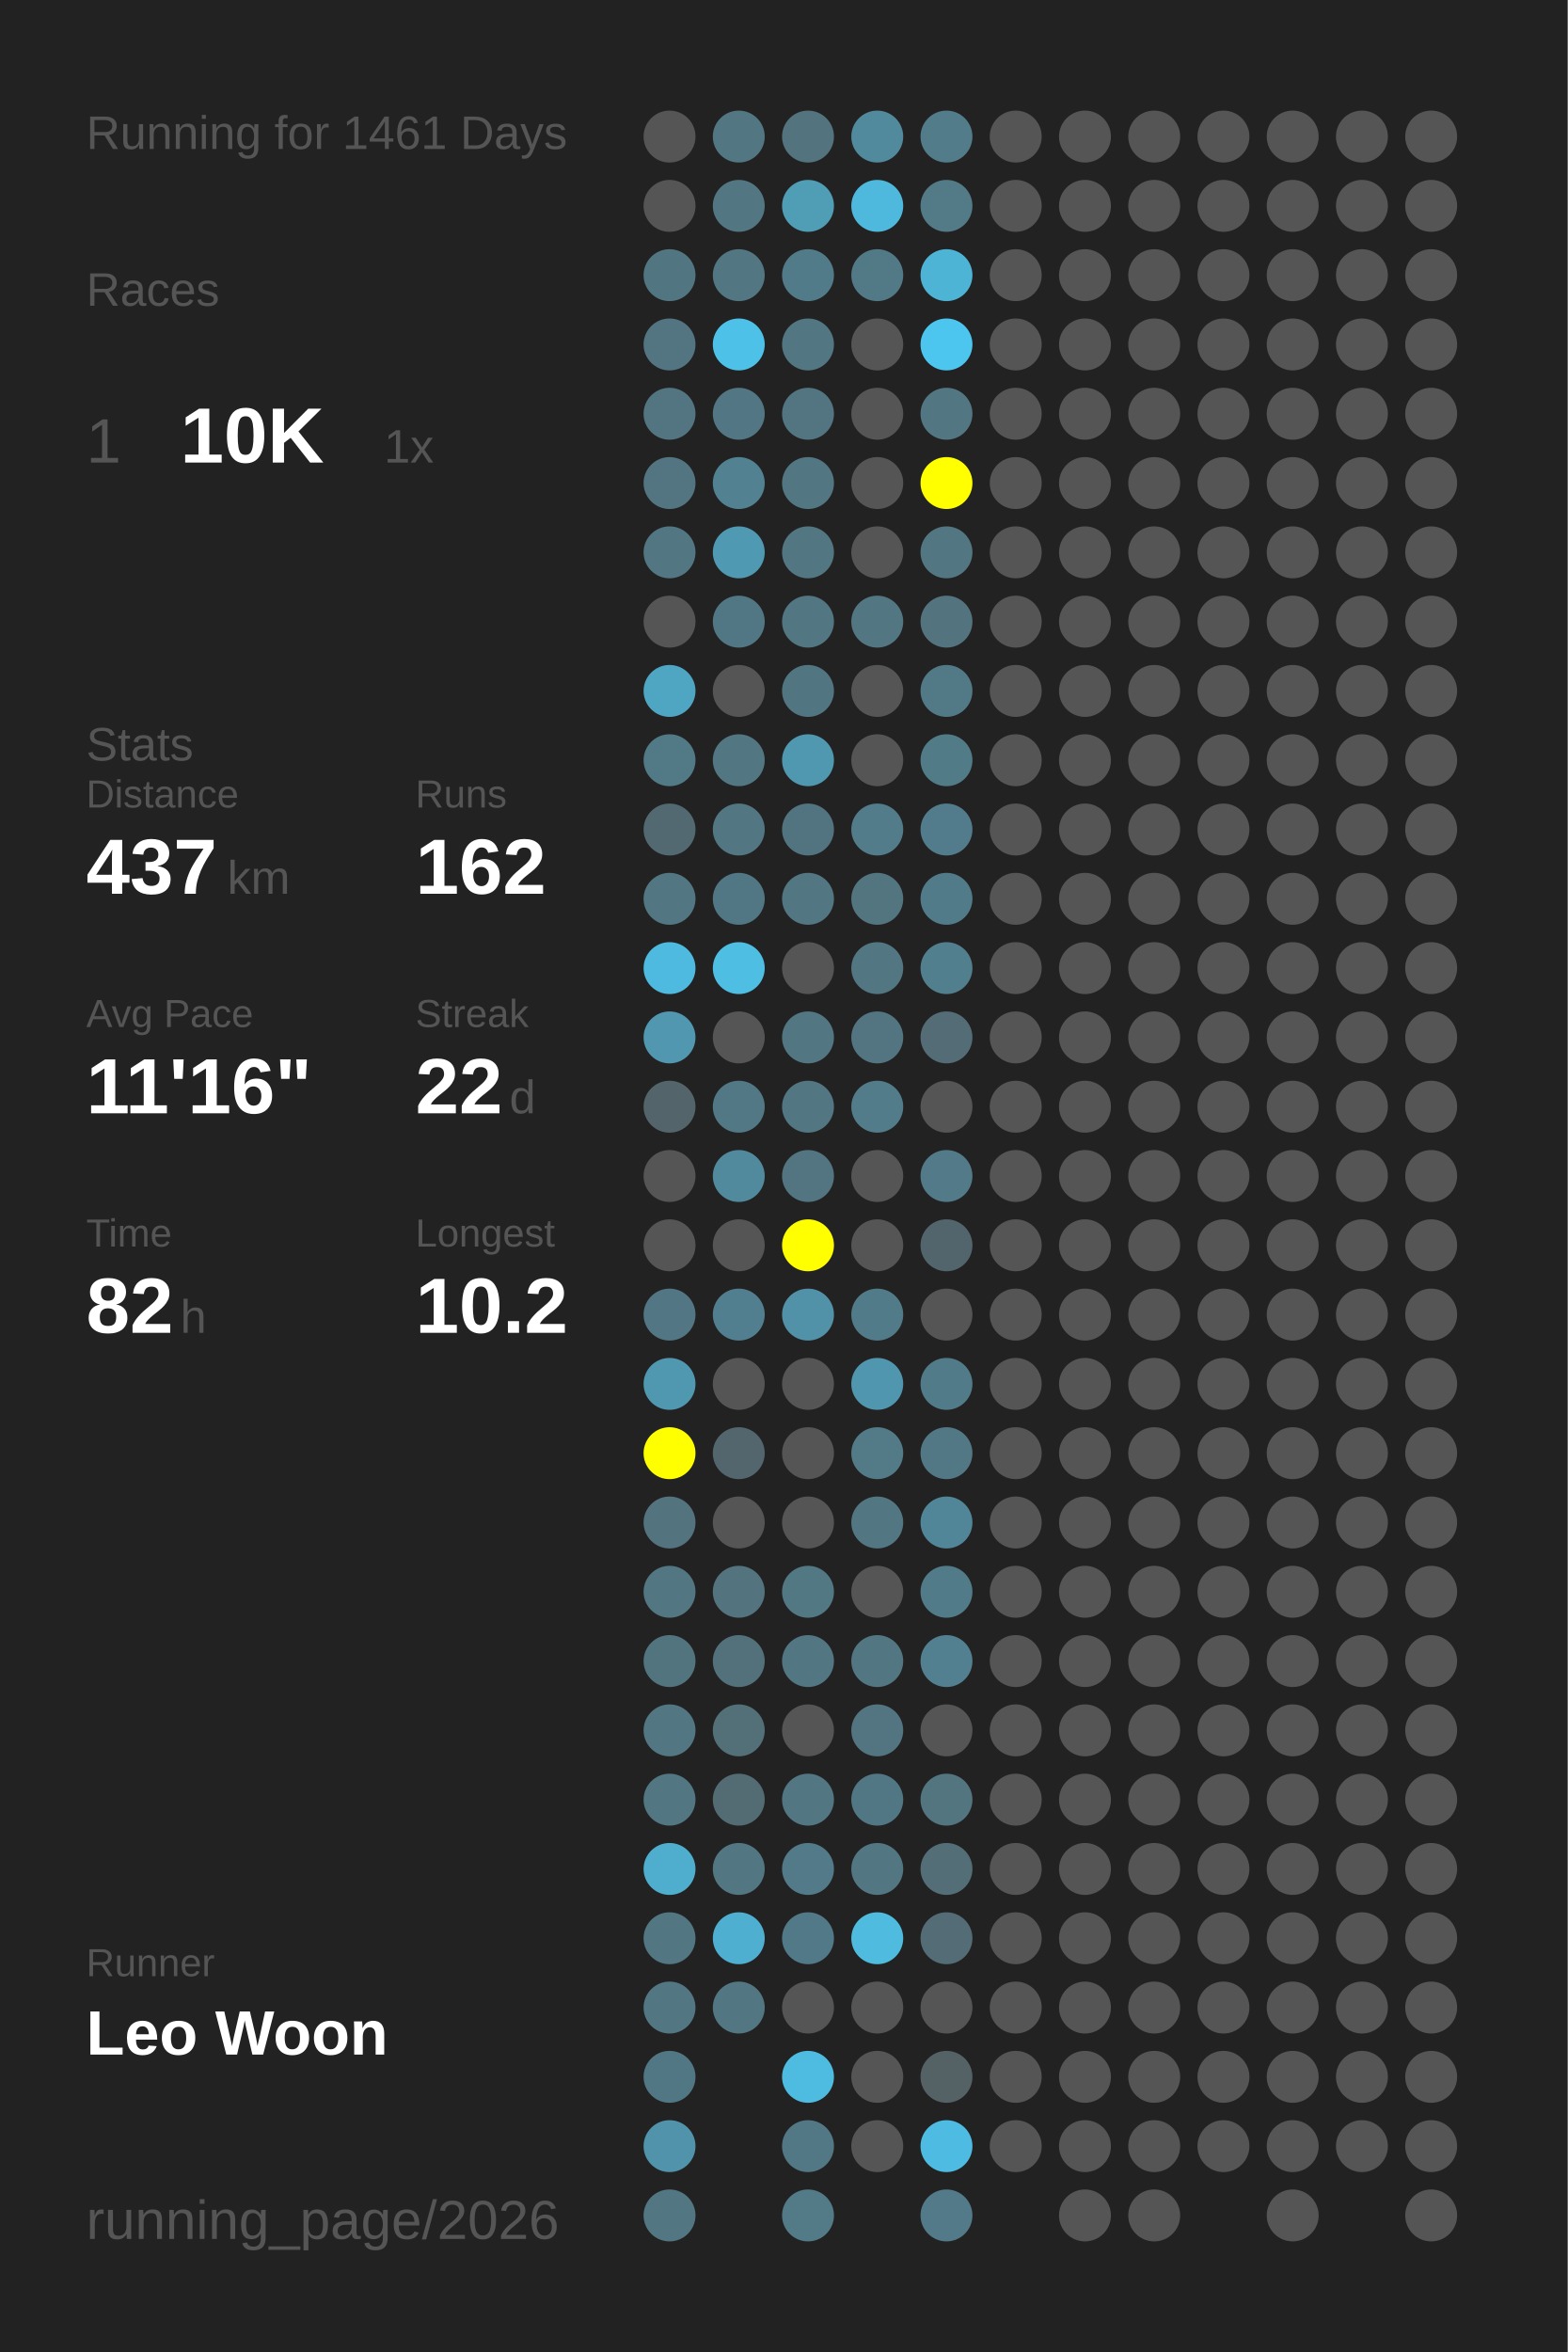
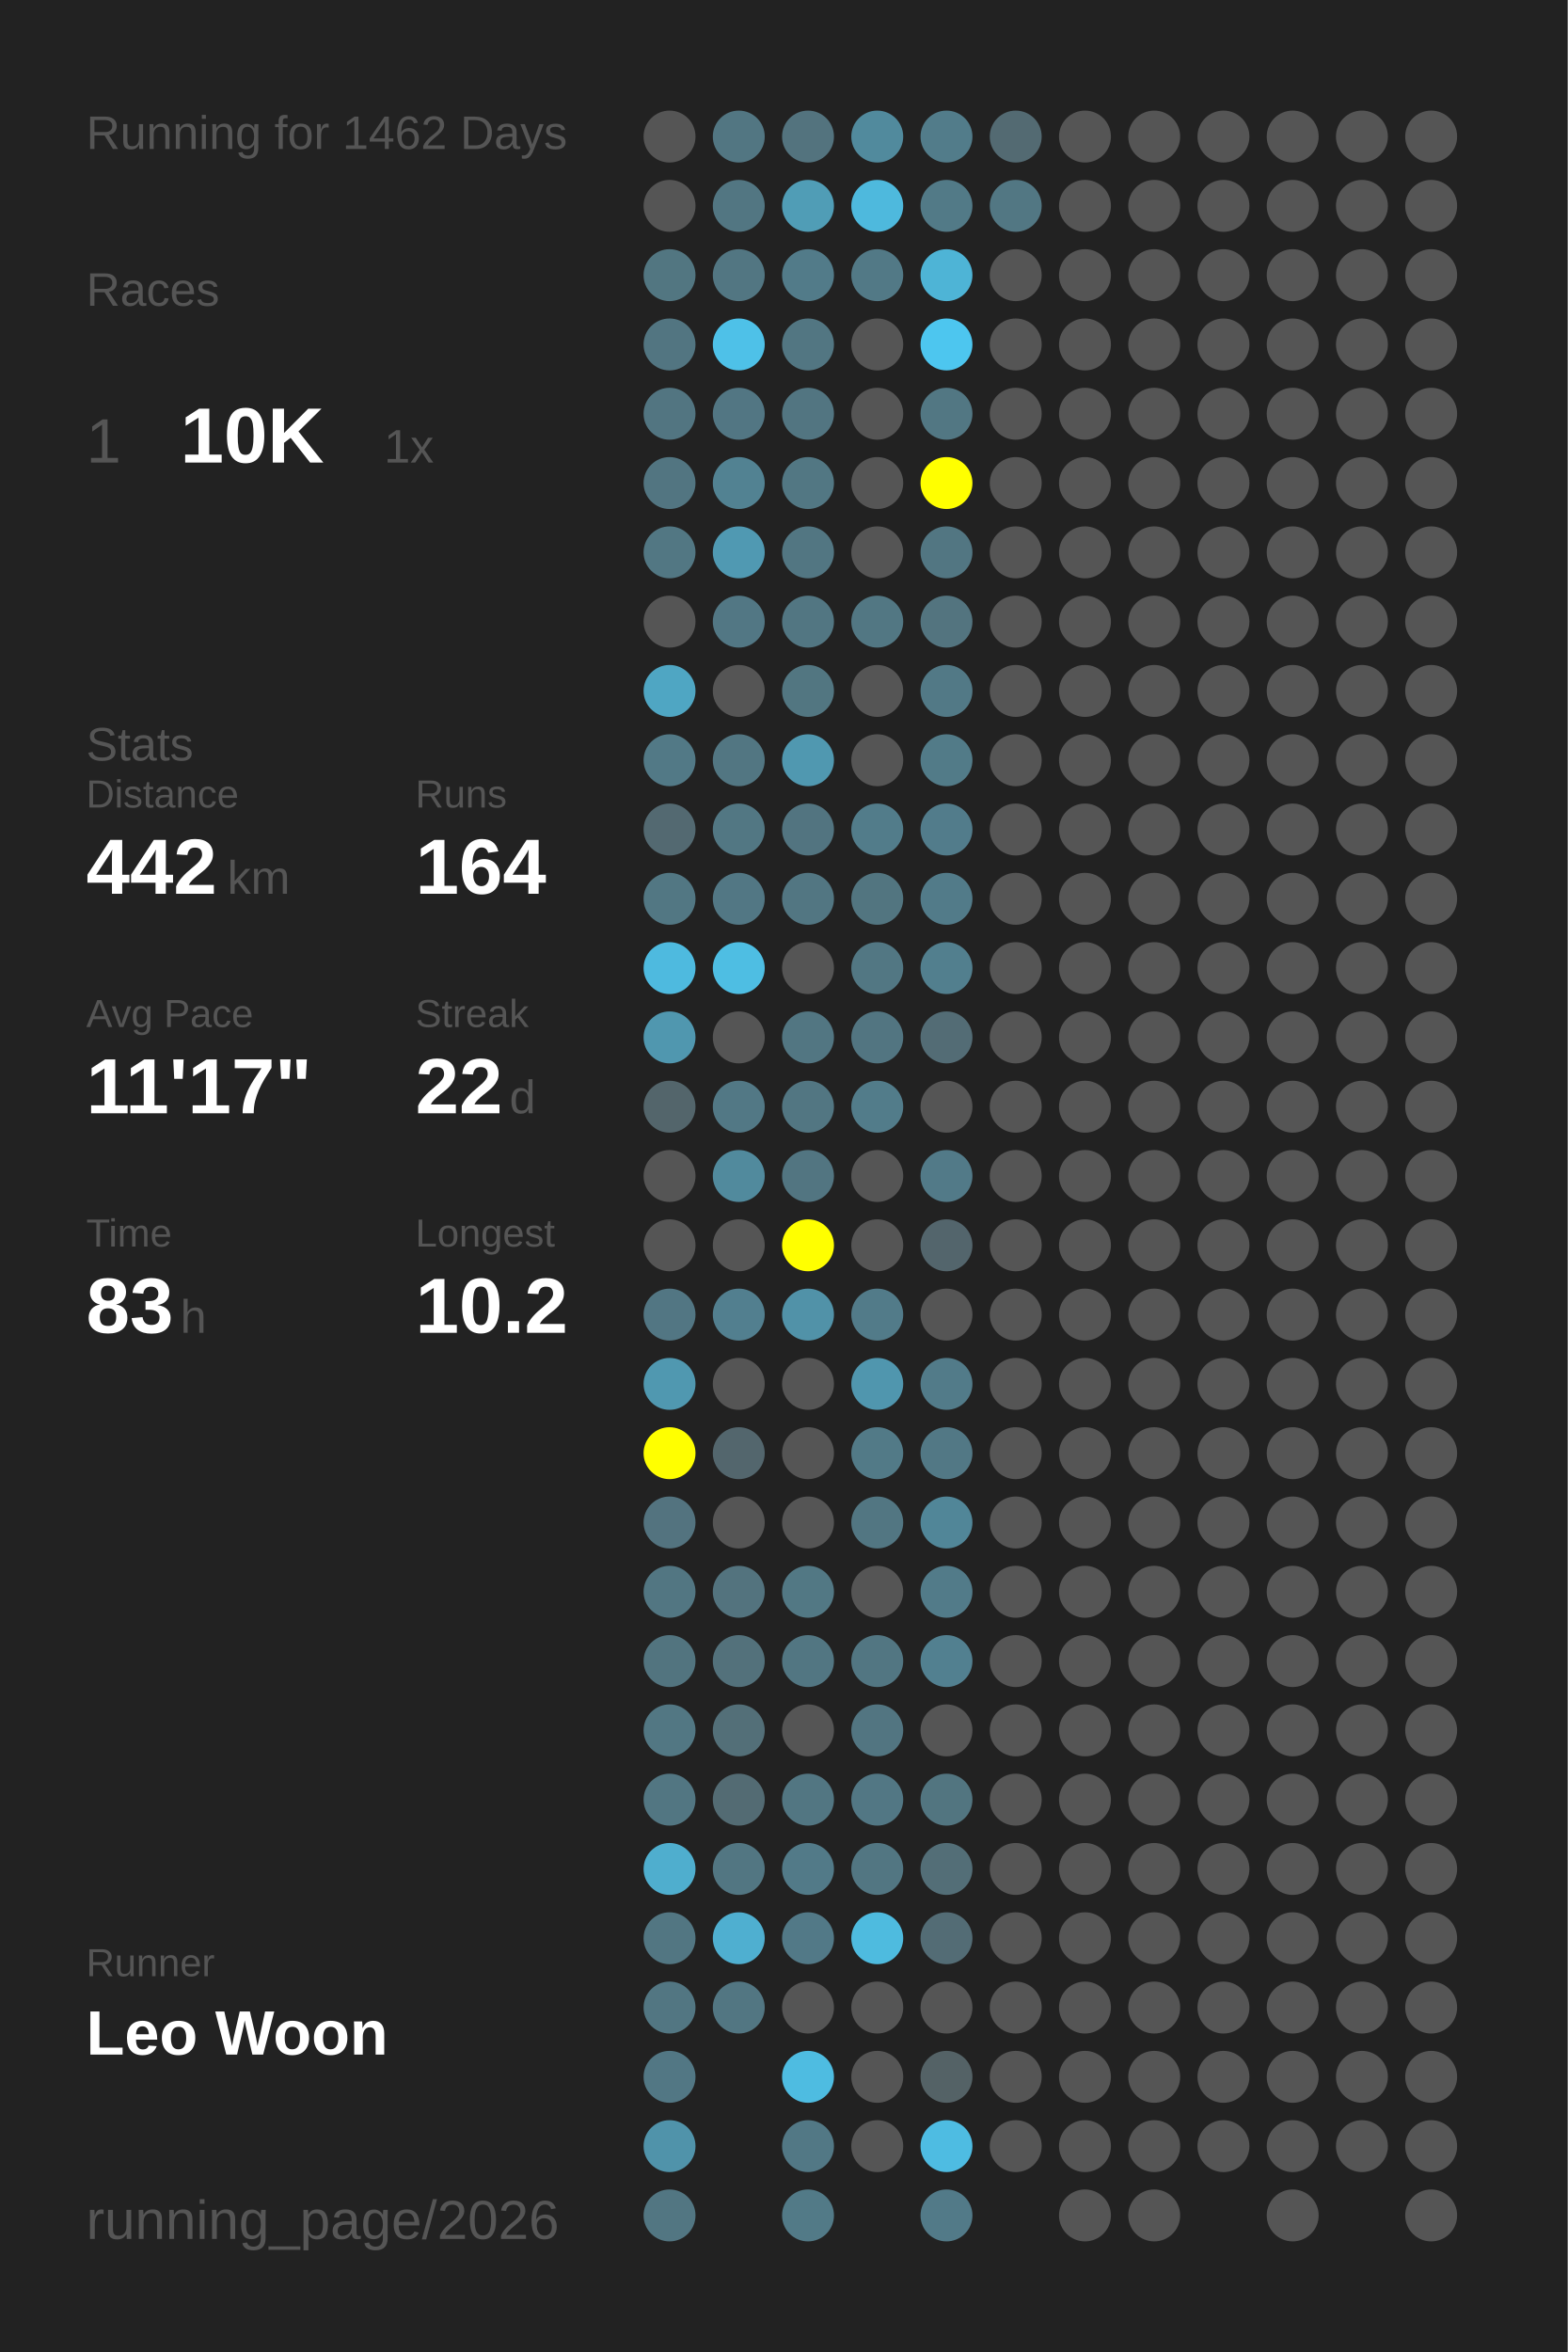
<svg xmlns="http://www.w3.org/2000/svg" baseProfile="full" height="300mm" version="1.1" viewBox="0,0,200,300" width="200mm">
  <defs />
  <rect fill="#222222" height="300" width="200" x="0" y="0" />
-   <text fill="#555555" style="font-size:6px; font-family:Arial;" x="11" y="19">Running for 1461 Days</text>
+   <text fill="#555555" style="font-size:6px; font-family:Arial;" x="11" y="19">Running for 1462 Days</text>
  <text fill="#555555" style="font-size:6px; font-family:Arial;" x="11" y="39">Races</text>
  <text fill="#555555" style="font-size:8px; font-family:Arial;" x="11" y="59">1</text>
  <text fill="#FFFFFF" style="font-size:10px; font-family:Arial; font-weight:bold;" x="23" y="59">10K</text>
  <text fill="#555555" style="font-size:6px; font-family:Arial;" x="49" y="59">1x</text>
  <text fill="#555555" style="font-size:6px; font-family:Arial;" x="11" y="97">Stats</text>
  <text fill="#555555" style="font-size:5px; font-family:Arial;" x="11" y="103">Distance</text>
-   <text fill="#FFFFFF" style="font-size:10px; font-family:Arial; font-weight:bold;" x="11" y="114">437</text>
+   <text fill="#FFFFFF" style="font-size:10px; font-family:Arial; font-weight:bold;" x="11" y="114">442</text>
  <text fill="#555555" style="font-size:6px; font-family:Arial;" x="29" y="114">km</text>
  <text fill="#555555" style="font-size:5px; font-family:Arial;" x="53" y="103">Runs</text>
-   <text fill="#FFFFFF" style="font-size:10px; font-family:Arial; font-weight:bold;" x="53" y="114">162</text>
+   <text fill="#FFFFFF" style="font-size:10px; font-family:Arial; font-weight:bold;" x="53" y="114">164</text>
  <text fill="#555555" style="font-size:5px; font-family:Arial;" x="11" y="131">Avg Pace</text>
-   <text fill="#FFFFFF" style="font-size:10px; font-family:Arial; font-weight:bold;" x="11" y="142">11'16"</text>
+   <text fill="#FFFFFF" style="font-size:10px; font-family:Arial; font-weight:bold;" x="11" y="142">11'17"</text>
  <text fill="#555555" style="font-size:5px; font-family:Arial;" x="53" y="131">Streak</text>
  <text fill="#FFFFFF" style="font-size:10px; font-family:Arial; font-weight:bold;" x="53" y="142">22</text>
  <text fill="#555555" style="font-size:6px; font-family:Arial;" x="65" y="142">d</text>
  <text fill="#555555" style="font-size:5px; font-family:Arial;" x="11" y="159">Time</text>
-   <text fill="#FFFFFF" style="font-size:10px; font-family:Arial; font-weight:bold;" x="11" y="170">82</text>
+   <text fill="#FFFFFF" style="font-size:10px; font-family:Arial; font-weight:bold;" x="11" y="170">83</text>
  <text fill="#555555" style="font-size:6px; font-family:Arial;" x="23" y="170">h</text>
  <text fill="#555555" style="font-size:5px; font-family:Arial;" x="53" y="159">Longest</text>
  <text fill="#FFFFFF" style="font-size:10px; font-family:Arial; font-weight:bold;" x="53" y="170">10.2</text>
  <text fill="#555555" style="font-size:5px; font-family:Arial;" x="11" y="252.065">Runner</text>
  <text fill="#FFFFFF" style="font-size:8px; font-family:Arial; font-weight:bold;" x="11" y="262.065">Leo Woon</text>
  <text fill="#555555" style="font-size:7px; font-family:Arial;" x="11" y="285.581">running_page/2026</text>
  <circle cx="85.417" cy="17.419" fill="#555555" r="3.312" />
  <circle cx="85.417" cy="26.258" fill="#555555" r="3.312" />
  <circle cx="85.417" cy="35.097" fill="#527681" r="3.312" />
  <circle cx="85.417" cy="43.935" fill="#527581" r="3.312" />
  <circle cx="85.417" cy="52.774" fill="#527581" r="3.312" />
  <circle cx="85.417" cy="61.613" fill="#527581" r="3.312" />
  <circle cx="85.417" cy="70.452" fill="#527783" r="3.312" />
  <circle cx="85.417" cy="79.29" fill="#555555" r="3.312" />
  <circle cx="85.417" cy="88.129" fill="#4fa6c3" r="3.312" />
  <circle cx="85.417" cy="96.968" fill="#527986" r="3.312" />
  <circle cx="85.417" cy="105.806" fill="#536971" r="3.312" />
  <circle cx="85.417" cy="114.645" fill="#527783" r="3.312" />
  <circle cx="85.417" cy="123.484" fill="#4ebadf" r="3.312" />
  <circle cx="85.417" cy="132.323" fill="#5097af" r="3.312" />
  <circle cx="85.417" cy="141.161" fill="#53656b" r="3.312" />
  <circle cx="85.417" cy="150" fill="#555555" r="3.312" />
  <circle cx="85.417" cy="158.839" fill="#555555" r="3.312" />
  <circle cx="85.417" cy="167.677" fill="#527683" r="3.312" />
  <circle cx="85.417" cy="176.516" fill="#5098b0" r="3.312" />
  <circle cx="85.417" cy="185.355" fill="#FFFF00" r="3.312" />
  <circle cx="85.417" cy="194.194" fill="#53737f" r="3.312" />
  <circle cx="85.417" cy="203.032" fill="#527682" r="3.312" />
  <circle cx="85.417" cy="211.871" fill="#52747f" r="3.312" />
  <circle cx="85.417" cy="220.71" fill="#527783" r="3.312" />
  <circle cx="85.417" cy="229.548" fill="#527682" r="3.312" />
  <circle cx="85.417" cy="238.387" fill="#4faece" r="3.312" />
  <circle cx="85.417" cy="247.226" fill="#527682" r="3.312" />
  <circle cx="85.417" cy="256.065" fill="#527682" r="3.312" />
  <circle cx="85.417" cy="264.903" fill="#527784" r="3.312" />
  <circle cx="85.417" cy="273.742" fill="#5093aa" r="3.312" />
  <circle cx="85.417" cy="282.581" fill="#527682" r="3.312" />
  <circle cx="94.25" cy="17.419" fill="#527682" r="3.312" />
  <circle cx="94.25" cy="26.258" fill="#527682" r="3.312" />
  <circle cx="94.25" cy="35.097" fill="#527682" r="3.312" />
  <circle cx="94.25" cy="43.935" fill="#4ec1e8" r="3.312" />
  <circle cx="94.25" cy="52.774" fill="#527683" r="3.312" />
  <circle cx="94.25" cy="61.613" fill="#528292" r="3.312" />
  <circle cx="94.25" cy="70.452" fill="#5099b2" r="3.312" />
  <circle cx="94.25" cy="79.29" fill="#527784" r="3.312" />
  <circle cx="94.25" cy="88.129" fill="#555555" r="3.312" />
  <circle cx="94.25" cy="96.968" fill="#527682" r="3.312" />
  <circle cx="94.25" cy="105.806" fill="#527783" r="3.312" />
  <circle cx="94.25" cy="114.645" fill="#527784" r="3.312" />
  <circle cx="94.25" cy="123.484" fill="#4ebee3" r="3.312" />
  <circle cx="94.25" cy="132.323" fill="#555555" r="3.312" />
  <circle cx="94.25" cy="141.161" fill="#527885" r="3.312" />
  <circle cx="94.25" cy="150" fill="#518a9d" r="3.312" />
  <circle cx="94.25" cy="158.839" fill="#555555" r="3.312" />
  <circle cx="94.25" cy="167.677" fill="#527f8f" r="3.312" />
  <circle cx="94.25" cy="176.516" fill="#555555" r="3.312" />
  <circle cx="94.25" cy="185.355" fill="#53666d" r="3.312" />
  <circle cx="94.25" cy="194.194" fill="#555555" r="3.312" />
  <circle cx="94.25" cy="203.032" fill="#53737e" r="3.312" />
  <circle cx="94.25" cy="211.871" fill="#53717b" r="3.312" />
  <circle cx="94.25" cy="220.71" fill="#536f78" r="3.312" />
  <circle cx="94.25" cy="229.548" fill="#536b73" r="3.312" />
  <circle cx="94.25" cy="238.387" fill="#527682" r="3.312" />
  <circle cx="94.25" cy="247.226" fill="#4fafd0" r="3.312" />
  <circle cx="94.25" cy="256.065" fill="#527682" r="3.312" />
  <circle cx="103.083" cy="17.419" fill="#53737e" r="3.312" />
  <circle cx="103.083" cy="26.258" fill="#509db6" r="3.312" />
  <circle cx="103.083" cy="35.097" fill="#527b89" r="3.312" />
  <circle cx="103.083" cy="43.935" fill="#527682" r="3.312" />
  <circle cx="103.083" cy="52.774" fill="#527581" r="3.312" />
  <circle cx="103.083" cy="61.613" fill="#527783" r="3.312" />
  <circle cx="103.083" cy="70.452" fill="#527682" r="3.312" />
  <circle cx="103.083" cy="79.29" fill="#527682" r="3.312" />
  <circle cx="103.083" cy="88.129" fill="#527681" r="3.312" />
  <circle cx="103.083" cy="96.968" fill="#5098b0" r="3.312" />
  <circle cx="103.083" cy="105.806" fill="#527480" r="3.312" />
  <circle cx="103.083" cy="114.645" fill="#527682" r="3.312" />
  <circle cx="103.083" cy="123.484" fill="#555555" r="3.312" />
  <circle cx="103.083" cy="132.323" fill="#527682" r="3.312" />
  <circle cx="103.083" cy="141.161" fill="#527682" r="3.312" />
  <circle cx="103.083" cy="150" fill="#527581" r="3.312" />
  <circle cx="103.083" cy="158.839" fill="#FFFF00" r="3.312" />
  <circle cx="103.083" cy="167.677" fill="#5192a8" r="3.312" />
  <circle cx="103.083" cy="176.516" fill="#555555" r="3.312" />
  <circle cx="103.083" cy="185.355" fill="#555555" r="3.312" />
  <circle cx="103.083" cy="194.194" fill="#555555" r="3.312" />
  <circle cx="103.083" cy="203.032" fill="#527884" r="3.312" />
  <circle cx="103.083" cy="211.871" fill="#527682" r="3.312" />
  <circle cx="103.083" cy="220.71" fill="#555555" r="3.312" />
  <circle cx="103.083" cy="229.548" fill="#527682" r="3.312" />
  <circle cx="103.083" cy="238.387" fill="#527a88" r="3.312" />
  <circle cx="103.083" cy="247.226" fill="#527987" r="3.312" />
  <circle cx="103.083" cy="256.065" fill="#555555" r="3.312" />
  <circle cx="103.083" cy="264.903" fill="#4ebce1" r="3.312" />
  <circle cx="103.083" cy="273.742" fill="#527885" r="3.312" />
  <circle cx="103.083" cy="282.581" fill="#527a87" r="3.312" />
  <circle cx="111.917" cy="17.419" fill="#518a9d" r="3.312" />
  <circle cx="111.917" cy="26.258" fill="#4eb9dd" r="3.312" />
  <circle cx="111.917" cy="35.097" fill="#527986" r="3.312" />
  <circle cx="111.917" cy="43.935" fill="#555555" r="3.312" />
  <circle cx="111.917" cy="52.774" fill="#555555" r="3.312" />
  <circle cx="111.917" cy="61.613" fill="#555555" r="3.312" />
  <circle cx="111.917" cy="70.452" fill="#555555" r="3.312" />
  <circle cx="111.917" cy="79.29" fill="#527783" r="3.312" />
  <circle cx="111.917" cy="88.129" fill="#555555" r="3.312" />
  <circle cx="111.917" cy="96.968" fill="#555555" r="3.312" />
  <circle cx="111.917" cy="105.806" fill="#527c8a" r="3.312" />
  <circle cx="111.917" cy="114.645" fill="#527580" r="3.312" />
  <circle cx="111.917" cy="123.484" fill="#527783" r="3.312" />
  <circle cx="111.917" cy="132.323" fill="#527581" r="3.312" />
  <circle cx="111.917" cy="141.161" fill="#527c8a" r="3.312" />
  <circle cx="111.917" cy="150" fill="#555555" r="3.312" />
  <circle cx="111.917" cy="158.839" fill="#555555" r="3.312" />
  <circle cx="111.917" cy="167.677" fill="#527b89" r="3.312" />
  <circle cx="111.917" cy="176.516" fill="#5096ae" r="3.312" />
  <circle cx="111.917" cy="185.355" fill="#527a87" r="3.312" />
  <circle cx="111.917" cy="194.194" fill="#527682" r="3.312" />
  <circle cx="111.917" cy="203.032" fill="#555555" r="3.312" />
  <circle cx="111.917" cy="211.871" fill="#527682" r="3.312" />
  <circle cx="111.917" cy="220.71" fill="#527581" r="3.312" />
  <circle cx="111.917" cy="229.548" fill="#527784" r="3.312" />
  <circle cx="111.917" cy="238.387" fill="#527682" r="3.312" />
  <circle cx="111.917" cy="247.226" fill="#4ebbdf" r="3.312" />
  <circle cx="111.917" cy="256.065" fill="#555555" r="3.312" />
  <circle cx="111.917" cy="264.903" fill="#555555" r="3.312" />
  <circle cx="111.917" cy="273.742" fill="#555555" r="3.312" />
  <circle cx="120.75" cy="17.419" fill="#527c8a" r="3.312" />
  <circle cx="120.75" cy="26.258" fill="#527a87" r="3.312" />
  <circle cx="120.75" cy="35.097" fill="#4eb4d6" r="3.312" />
  <circle cx="120.75" cy="43.935" fill="#4dc6ef" r="3.312" />
  <circle cx="120.75" cy="52.774" fill="#527783" r="3.312" />
  <circle cx="120.75" cy="61.613" fill="#FFFF00" r="3.312" />
  <circle cx="120.75" cy="70.452" fill="#527682" r="3.312" />
  <circle cx="120.75" cy="79.29" fill="#53747f" r="3.312" />
  <circle cx="120.75" cy="88.129" fill="#527986" r="3.312" />
  <circle cx="120.75" cy="96.968" fill="#527b88" r="3.312" />
  <circle cx="120.75" cy="105.806" fill="#527c8b" r="3.312" />
  <circle cx="120.75" cy="114.645" fill="#527b89" r="3.312" />
  <circle cx="120.75" cy="123.484" fill="#527f8e" r="3.312" />
  <circle cx="120.75" cy="132.323" fill="#536c75" r="3.312" />
  <circle cx="120.75" cy="141.161" fill="#555555" r="3.312" />
  <circle cx="120.75" cy="150" fill="#527a88" r="3.312" />
  <circle cx="120.75" cy="158.839" fill="#53656c" r="3.312" />
  <circle cx="120.75" cy="167.677" fill="#555555" r="3.312" />
  <circle cx="120.75" cy="176.516" fill="#527b89" r="3.312" />
  <circle cx="120.75" cy="185.355" fill="#527885" r="3.312" />
  <circle cx="120.75" cy="194.194" fill="#518698" r="3.312" />
  <circle cx="120.75" cy="203.032" fill="#527b89" r="3.312" />
  <circle cx="120.75" cy="211.871" fill="#528090" r="3.312" />
  <circle cx="120.75" cy="220.71" fill="#555555" r="3.312" />
  <circle cx="120.75" cy="229.548" fill="#527580" r="3.312" />
  <circle cx="120.75" cy="238.387" fill="#536e77" r="3.312" />
  <circle cx="120.75" cy="247.226" fill="#536c75" r="3.312" />
  <circle cx="120.75" cy="256.065" fill="#555555" r="3.312" />
  <circle cx="120.75" cy="264.903" fill="#546266" r="3.312" />
  <circle cx="120.75" cy="273.742" fill="#4ebce2" r="3.312" />
  <circle cx="120.75" cy="282.581" fill="#527a88" r="3.312" />
-   <circle cx="129.583" cy="17.419" fill="#555555" r="3.312" />
-   <circle cx="129.583" cy="26.258" fill="#555555" r="3.312" />
+   <circle cx="129.583" cy="17.419" fill="#536a72" r="3.312" />
+   <circle cx="129.583" cy="26.258" fill="#527783" r="3.312" />
  <circle cx="129.583" cy="35.097" fill="#555555" r="3.312" />
  <circle cx="129.583" cy="43.935" fill="#555555" r="3.312" />
  <circle cx="129.583" cy="52.774" fill="#555555" r="3.312" />
  <circle cx="129.583" cy="61.613" fill="#555555" r="3.312" />
  <circle cx="129.583" cy="70.452" fill="#555555" r="3.312" />
  <circle cx="129.583" cy="79.29" fill="#555555" r="3.312" />
  <circle cx="129.583" cy="88.129" fill="#555555" r="3.312" />
  <circle cx="129.583" cy="96.968" fill="#555555" r="3.312" />
  <circle cx="129.583" cy="105.806" fill="#555555" r="3.312" />
  <circle cx="129.583" cy="114.645" fill="#555555" r="3.312" />
  <circle cx="129.583" cy="123.484" fill="#555555" r="3.312" />
  <circle cx="129.583" cy="132.323" fill="#555555" r="3.312" />
  <circle cx="129.583" cy="141.161" fill="#555555" r="3.312" />
  <circle cx="129.583" cy="150" fill="#555555" r="3.312" />
  <circle cx="129.583" cy="158.839" fill="#555555" r="3.312" />
  <circle cx="129.583" cy="167.677" fill="#555555" r="3.312" />
  <circle cx="129.583" cy="176.516" fill="#555555" r="3.312" />
  <circle cx="129.583" cy="185.355" fill="#555555" r="3.312" />
  <circle cx="129.583" cy="194.194" fill="#555555" r="3.312" />
  <circle cx="129.583" cy="203.032" fill="#555555" r="3.312" />
  <circle cx="129.583" cy="211.871" fill="#555555" r="3.312" />
  <circle cx="129.583" cy="220.71" fill="#555555" r="3.312" />
  <circle cx="129.583" cy="229.548" fill="#555555" r="3.312" />
  <circle cx="129.583" cy="238.387" fill="#555555" r="3.312" />
  <circle cx="129.583" cy="247.226" fill="#555555" r="3.312" />
  <circle cx="129.583" cy="256.065" fill="#555555" r="3.312" />
  <circle cx="129.583" cy="264.903" fill="#555555" r="3.312" />
  <circle cx="129.583" cy="273.742" fill="#555555" r="3.312" />
  <circle cx="138.417" cy="17.419" fill="#555555" r="3.312" />
  <circle cx="138.417" cy="26.258" fill="#555555" r="3.312" />
  <circle cx="138.417" cy="35.097" fill="#555555" r="3.312" />
  <circle cx="138.417" cy="43.935" fill="#555555" r="3.312" />
  <circle cx="138.417" cy="52.774" fill="#555555" r="3.312" />
  <circle cx="138.417" cy="61.613" fill="#555555" r="3.312" />
  <circle cx="138.417" cy="70.452" fill="#555555" r="3.312" />
  <circle cx="138.417" cy="79.29" fill="#555555" r="3.312" />
  <circle cx="138.417" cy="88.129" fill="#555555" r="3.312" />
  <circle cx="138.417" cy="96.968" fill="#555555" r="3.312" />
  <circle cx="138.417" cy="105.806" fill="#555555" r="3.312" />
  <circle cx="138.417" cy="114.645" fill="#555555" r="3.312" />
  <circle cx="138.417" cy="123.484" fill="#555555" r="3.312" />
  <circle cx="138.417" cy="132.323" fill="#555555" r="3.312" />
  <circle cx="138.417" cy="141.161" fill="#555555" r="3.312" />
  <circle cx="138.417" cy="150" fill="#555555" r="3.312" />
  <circle cx="138.417" cy="158.839" fill="#555555" r="3.312" />
  <circle cx="138.417" cy="167.677" fill="#555555" r="3.312" />
  <circle cx="138.417" cy="176.516" fill="#555555" r="3.312" />
  <circle cx="138.417" cy="185.355" fill="#555555" r="3.312" />
  <circle cx="138.417" cy="194.194" fill="#555555" r="3.312" />
  <circle cx="138.417" cy="203.032" fill="#555555" r="3.312" />
  <circle cx="138.417" cy="211.871" fill="#555555" r="3.312" />
  <circle cx="138.417" cy="220.71" fill="#555555" r="3.312" />
  <circle cx="138.417" cy="229.548" fill="#555555" r="3.312" />
  <circle cx="138.417" cy="238.387" fill="#555555" r="3.312" />
  <circle cx="138.417" cy="247.226" fill="#555555" r="3.312" />
  <circle cx="138.417" cy="256.065" fill="#555555" r="3.312" />
  <circle cx="138.417" cy="264.903" fill="#555555" r="3.312" />
  <circle cx="138.417" cy="273.742" fill="#555555" r="3.312" />
  <circle cx="138.417" cy="282.581" fill="#555555" r="3.312" />
  <circle cx="147.25" cy="17.419" fill="#555555" r="3.312" />
  <circle cx="147.25" cy="26.258" fill="#555555" r="3.312" />
  <circle cx="147.25" cy="35.097" fill="#555555" r="3.312" />
  <circle cx="147.25" cy="43.935" fill="#555555" r="3.312" />
  <circle cx="147.25" cy="52.774" fill="#555555" r="3.312" />
  <circle cx="147.25" cy="61.613" fill="#555555" r="3.312" />
  <circle cx="147.25" cy="70.452" fill="#555555" r="3.312" />
  <circle cx="147.25" cy="79.29" fill="#555555" r="3.312" />
  <circle cx="147.25" cy="88.129" fill="#555555" r="3.312" />
  <circle cx="147.25" cy="96.968" fill="#555555" r="3.312" />
  <circle cx="147.25" cy="105.806" fill="#555555" r="3.312" />
  <circle cx="147.25" cy="114.645" fill="#555555" r="3.312" />
  <circle cx="147.25" cy="123.484" fill="#555555" r="3.312" />
  <circle cx="147.25" cy="132.323" fill="#555555" r="3.312" />
  <circle cx="147.25" cy="141.161" fill="#555555" r="3.312" />
  <circle cx="147.25" cy="150" fill="#555555" r="3.312" />
  <circle cx="147.25" cy="158.839" fill="#555555" r="3.312" />
  <circle cx="147.25" cy="167.677" fill="#555555" r="3.312" />
  <circle cx="147.25" cy="176.516" fill="#555555" r="3.312" />
  <circle cx="147.25" cy="185.355" fill="#555555" r="3.312" />
  <circle cx="147.25" cy="194.194" fill="#555555" r="3.312" />
  <circle cx="147.25" cy="203.032" fill="#555555" r="3.312" />
  <circle cx="147.25" cy="211.871" fill="#555555" r="3.312" />
  <circle cx="147.25" cy="220.71" fill="#555555" r="3.312" />
  <circle cx="147.25" cy="229.548" fill="#555555" r="3.312" />
  <circle cx="147.25" cy="238.387" fill="#555555" r="3.312" />
  <circle cx="147.25" cy="247.226" fill="#555555" r="3.312" />
  <circle cx="147.25" cy="256.065" fill="#555555" r="3.312" />
  <circle cx="147.25" cy="264.903" fill="#555555" r="3.312" />
  <circle cx="147.25" cy="273.742" fill="#555555" r="3.312" />
  <circle cx="147.25" cy="282.581" fill="#555555" r="3.312" />
  <circle cx="156.083" cy="17.419" fill="#555555" r="3.312" />
  <circle cx="156.083" cy="26.258" fill="#555555" r="3.312" />
  <circle cx="156.083" cy="35.097" fill="#555555" r="3.312" />
  <circle cx="156.083" cy="43.935" fill="#555555" r="3.312" />
  <circle cx="156.083" cy="52.774" fill="#555555" r="3.312" />
  <circle cx="156.083" cy="61.613" fill="#555555" r="3.312" />
  <circle cx="156.083" cy="70.452" fill="#555555" r="3.312" />
  <circle cx="156.083" cy="79.29" fill="#555555" r="3.312" />
  <circle cx="156.083" cy="88.129" fill="#555555" r="3.312" />
  <circle cx="156.083" cy="96.968" fill="#555555" r="3.312" />
  <circle cx="156.083" cy="105.806" fill="#555555" r="3.312" />
  <circle cx="156.083" cy="114.645" fill="#555555" r="3.312" />
  <circle cx="156.083" cy="123.484" fill="#555555" r="3.312" />
  <circle cx="156.083" cy="132.323" fill="#555555" r="3.312" />
  <circle cx="156.083" cy="141.161" fill="#555555" r="3.312" />
  <circle cx="156.083" cy="150" fill="#555555" r="3.312" />
  <circle cx="156.083" cy="158.839" fill="#555555" r="3.312" />
  <circle cx="156.083" cy="167.677" fill="#555555" r="3.312" />
  <circle cx="156.083" cy="176.516" fill="#555555" r="3.312" />
  <circle cx="156.083" cy="185.355" fill="#555555" r="3.312" />
  <circle cx="156.083" cy="194.194" fill="#555555" r="3.312" />
  <circle cx="156.083" cy="203.032" fill="#555555" r="3.312" />
  <circle cx="156.083" cy="211.871" fill="#555555" r="3.312" />
  <circle cx="156.083" cy="220.71" fill="#555555" r="3.312" />
  <circle cx="156.083" cy="229.548" fill="#555555" r="3.312" />
  <circle cx="156.083" cy="238.387" fill="#555555" r="3.312" />
  <circle cx="156.083" cy="247.226" fill="#555555" r="3.312" />
  <circle cx="156.083" cy="256.065" fill="#555555" r="3.312" />
  <circle cx="156.083" cy="264.903" fill="#555555" r="3.312" />
  <circle cx="156.083" cy="273.742" fill="#555555" r="3.312" />
  <circle cx="164.917" cy="17.419" fill="#555555" r="3.312" />
  <circle cx="164.917" cy="26.258" fill="#555555" r="3.312" />
  <circle cx="164.917" cy="35.097" fill="#555555" r="3.312" />
  <circle cx="164.917" cy="43.935" fill="#555555" r="3.312" />
  <circle cx="164.917" cy="52.774" fill="#555555" r="3.312" />
  <circle cx="164.917" cy="61.613" fill="#555555" r="3.312" />
  <circle cx="164.917" cy="70.452" fill="#555555" r="3.312" />
  <circle cx="164.917" cy="79.29" fill="#555555" r="3.312" />
  <circle cx="164.917" cy="88.129" fill="#555555" r="3.312" />
  <circle cx="164.917" cy="96.968" fill="#555555" r="3.312" />
  <circle cx="164.917" cy="105.806" fill="#555555" r="3.312" />
  <circle cx="164.917" cy="114.645" fill="#555555" r="3.312" />
  <circle cx="164.917" cy="123.484" fill="#555555" r="3.312" />
  <circle cx="164.917" cy="132.323" fill="#555555" r="3.312" />
  <circle cx="164.917" cy="141.161" fill="#555555" r="3.312" />
  <circle cx="164.917" cy="150" fill="#555555" r="3.312" />
  <circle cx="164.917" cy="158.839" fill="#555555" r="3.312" />
  <circle cx="164.917" cy="167.677" fill="#555555" r="3.312" />
  <circle cx="164.917" cy="176.516" fill="#555555" r="3.312" />
  <circle cx="164.917" cy="185.355" fill="#555555" r="3.312" />
  <circle cx="164.917" cy="194.194" fill="#555555" r="3.312" />
  <circle cx="164.917" cy="203.032" fill="#555555" r="3.312" />
  <circle cx="164.917" cy="211.871" fill="#555555" r="3.312" />
  <circle cx="164.917" cy="220.71" fill="#555555" r="3.312" />
  <circle cx="164.917" cy="229.548" fill="#555555" r="3.312" />
  <circle cx="164.917" cy="238.387" fill="#555555" r="3.312" />
  <circle cx="164.917" cy="247.226" fill="#555555" r="3.312" />
  <circle cx="164.917" cy="256.065" fill="#555555" r="3.312" />
  <circle cx="164.917" cy="264.903" fill="#555555" r="3.312" />
  <circle cx="164.917" cy="273.742" fill="#555555" r="3.312" />
  <circle cx="164.917" cy="282.581" fill="#555555" r="3.312" />
  <circle cx="173.75" cy="17.419" fill="#555555" r="3.312" />
  <circle cx="173.75" cy="26.258" fill="#555555" r="3.312" />
  <circle cx="173.75" cy="35.097" fill="#555555" r="3.312" />
  <circle cx="173.75" cy="43.935" fill="#555555" r="3.312" />
  <circle cx="173.75" cy="52.774" fill="#555555" r="3.312" />
  <circle cx="173.75" cy="61.613" fill="#555555" r="3.312" />
  <circle cx="173.75" cy="70.452" fill="#555555" r="3.312" />
  <circle cx="173.75" cy="79.29" fill="#555555" r="3.312" />
  <circle cx="173.75" cy="88.129" fill="#555555" r="3.312" />
  <circle cx="173.75" cy="96.968" fill="#555555" r="3.312" />
  <circle cx="173.75" cy="105.806" fill="#555555" r="3.312" />
  <circle cx="173.75" cy="114.645" fill="#555555" r="3.312" />
  <circle cx="173.75" cy="123.484" fill="#555555" r="3.312" />
  <circle cx="173.75" cy="132.323" fill="#555555" r="3.312" />
  <circle cx="173.75" cy="141.161" fill="#555555" r="3.312" />
  <circle cx="173.75" cy="150" fill="#555555" r="3.312" />
  <circle cx="173.75" cy="158.839" fill="#555555" r="3.312" />
  <circle cx="173.75" cy="167.677" fill="#555555" r="3.312" />
  <circle cx="173.75" cy="176.516" fill="#555555" r="3.312" />
  <circle cx="173.75" cy="185.355" fill="#555555" r="3.312" />
  <circle cx="173.75" cy="194.194" fill="#555555" r="3.312" />
  <circle cx="173.75" cy="203.032" fill="#555555" r="3.312" />
  <circle cx="173.75" cy="211.871" fill="#555555" r="3.312" />
  <circle cx="173.75" cy="220.71" fill="#555555" r="3.312" />
  <circle cx="173.75" cy="229.548" fill="#555555" r="3.312" />
  <circle cx="173.75" cy="238.387" fill="#555555" r="3.312" />
  <circle cx="173.75" cy="247.226" fill="#555555" r="3.312" />
  <circle cx="173.75" cy="256.065" fill="#555555" r="3.312" />
  <circle cx="173.75" cy="264.903" fill="#555555" r="3.312" />
  <circle cx="173.75" cy="273.742" fill="#555555" r="3.312" />
  <circle cx="182.583" cy="17.419" fill="#555555" r="3.312" />
  <circle cx="182.583" cy="26.258" fill="#555555" r="3.312" />
  <circle cx="182.583" cy="35.097" fill="#555555" r="3.312" />
  <circle cx="182.583" cy="43.935" fill="#555555" r="3.312" />
  <circle cx="182.583" cy="52.774" fill="#555555" r="3.312" />
  <circle cx="182.583" cy="61.613" fill="#555555" r="3.312" />
  <circle cx="182.583" cy="70.452" fill="#555555" r="3.312" />
  <circle cx="182.583" cy="79.29" fill="#555555" r="3.312" />
  <circle cx="182.583" cy="88.129" fill="#555555" r="3.312" />
  <circle cx="182.583" cy="96.968" fill="#555555" r="3.312" />
  <circle cx="182.583" cy="105.806" fill="#555555" r="3.312" />
  <circle cx="182.583" cy="114.645" fill="#555555" r="3.312" />
  <circle cx="182.583" cy="123.484" fill="#555555" r="3.312" />
  <circle cx="182.583" cy="132.323" fill="#555555" r="3.312" />
  <circle cx="182.583" cy="141.161" fill="#555555" r="3.312" />
  <circle cx="182.583" cy="150" fill="#555555" r="3.312" />
  <circle cx="182.583" cy="158.839" fill="#555555" r="3.312" />
  <circle cx="182.583" cy="167.677" fill="#555555" r="3.312" />
  <circle cx="182.583" cy="176.516" fill="#555555" r="3.312" />
  <circle cx="182.583" cy="185.355" fill="#555555" r="3.312" />
  <circle cx="182.583" cy="194.194" fill="#555555" r="3.312" />
  <circle cx="182.583" cy="203.032" fill="#555555" r="3.312" />
  <circle cx="182.583" cy="211.871" fill="#555555" r="3.312" />
  <circle cx="182.583" cy="220.71" fill="#555555" r="3.312" />
  <circle cx="182.583" cy="229.548" fill="#555555" r="3.312" />
  <circle cx="182.583" cy="238.387" fill="#555555" r="3.312" />
  <circle cx="182.583" cy="247.226" fill="#555555" r="3.312" />
  <circle cx="182.583" cy="256.065" fill="#555555" r="3.312" />
  <circle cx="182.583" cy="264.903" fill="#555555" r="3.312" />
  <circle cx="182.583" cy="273.742" fill="#555555" r="3.312" />
  <circle cx="182.583" cy="282.581" fill="#555555" r="3.312" />
</svg>
